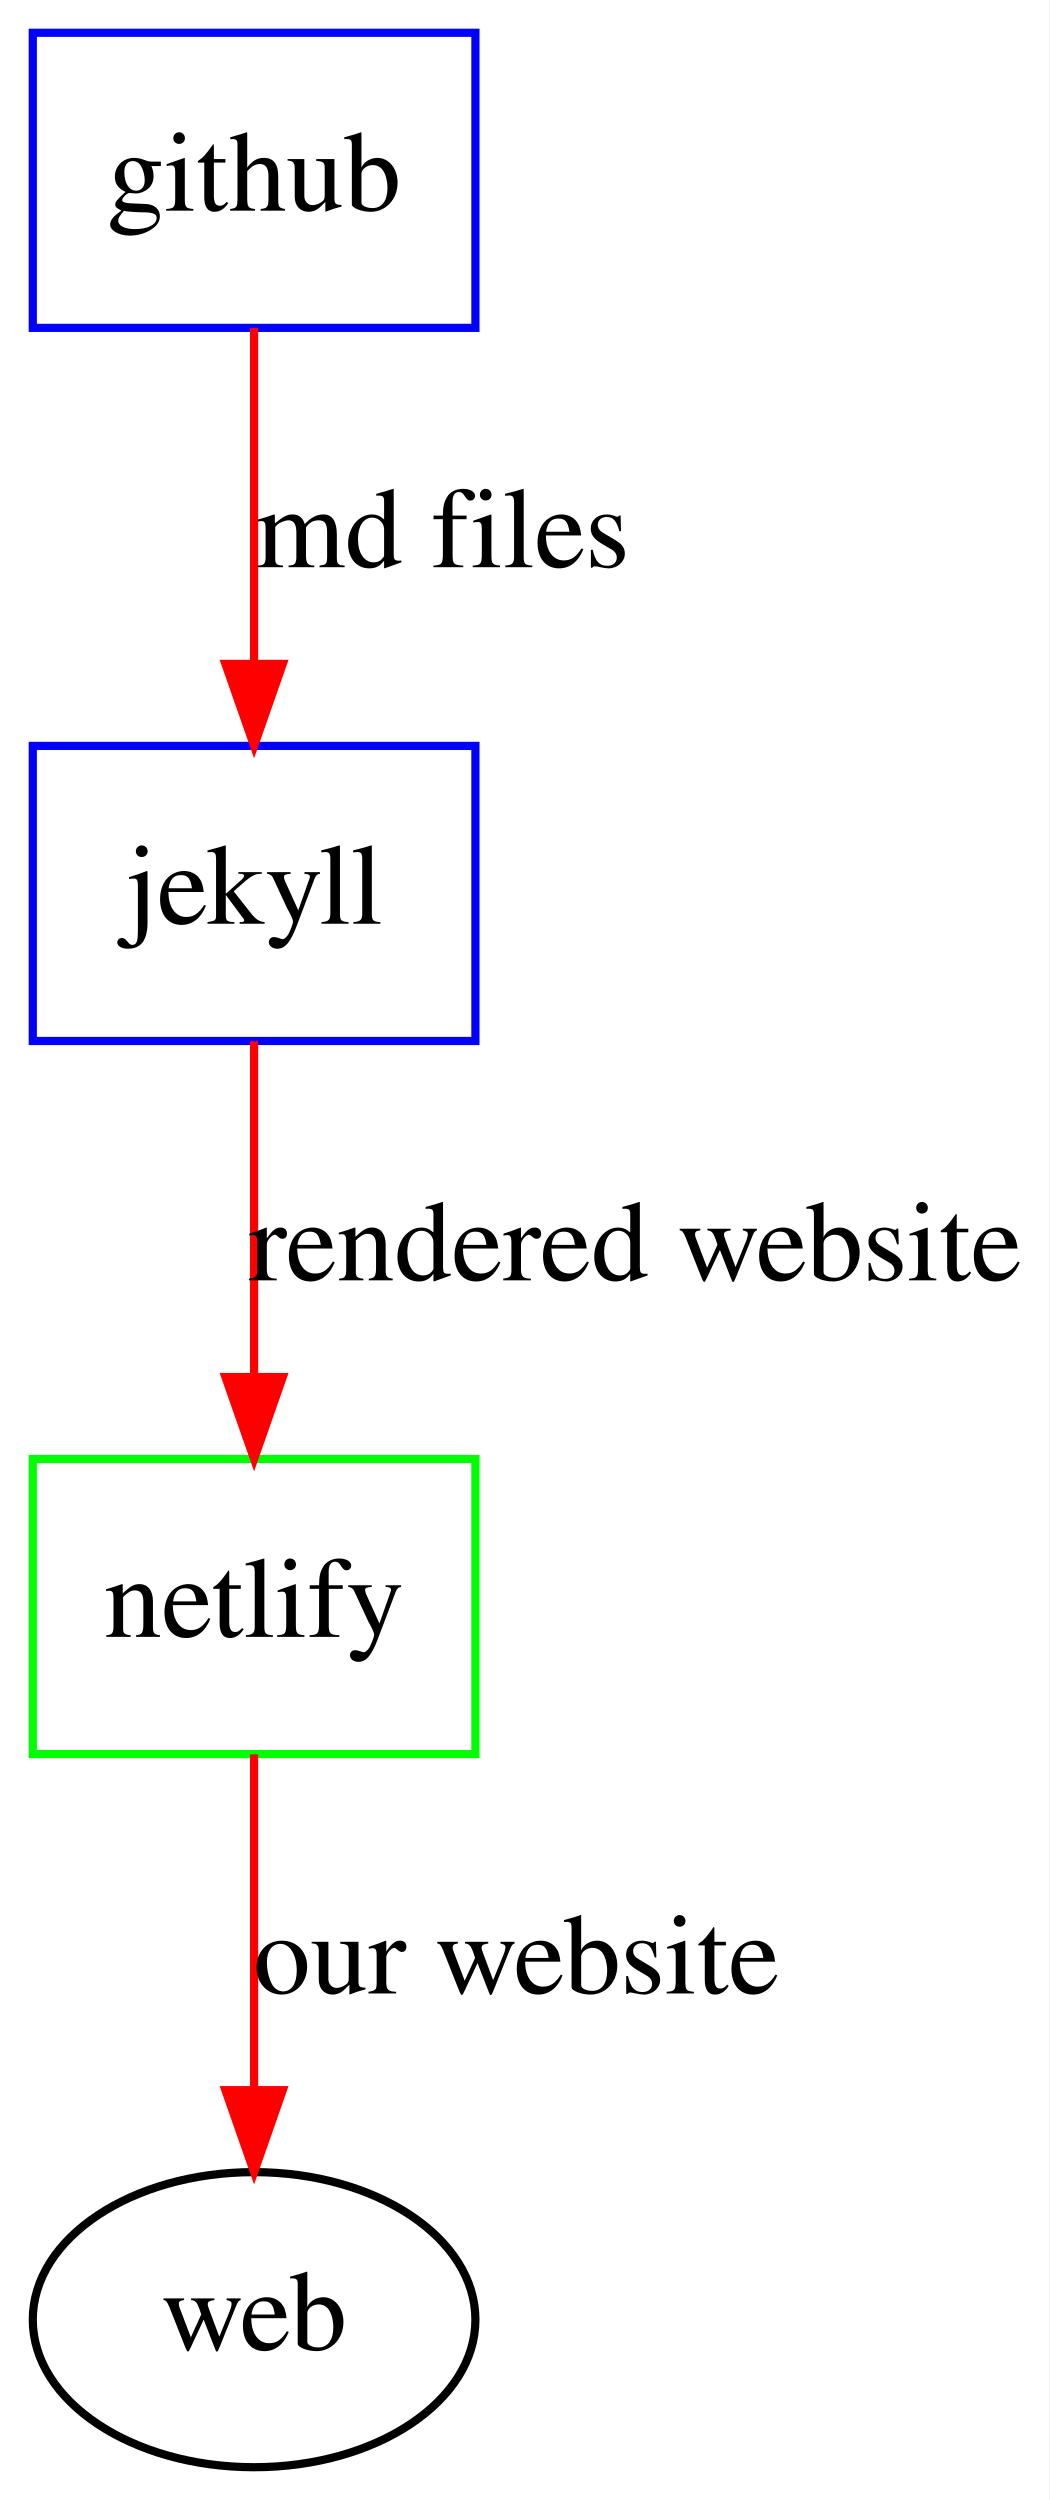
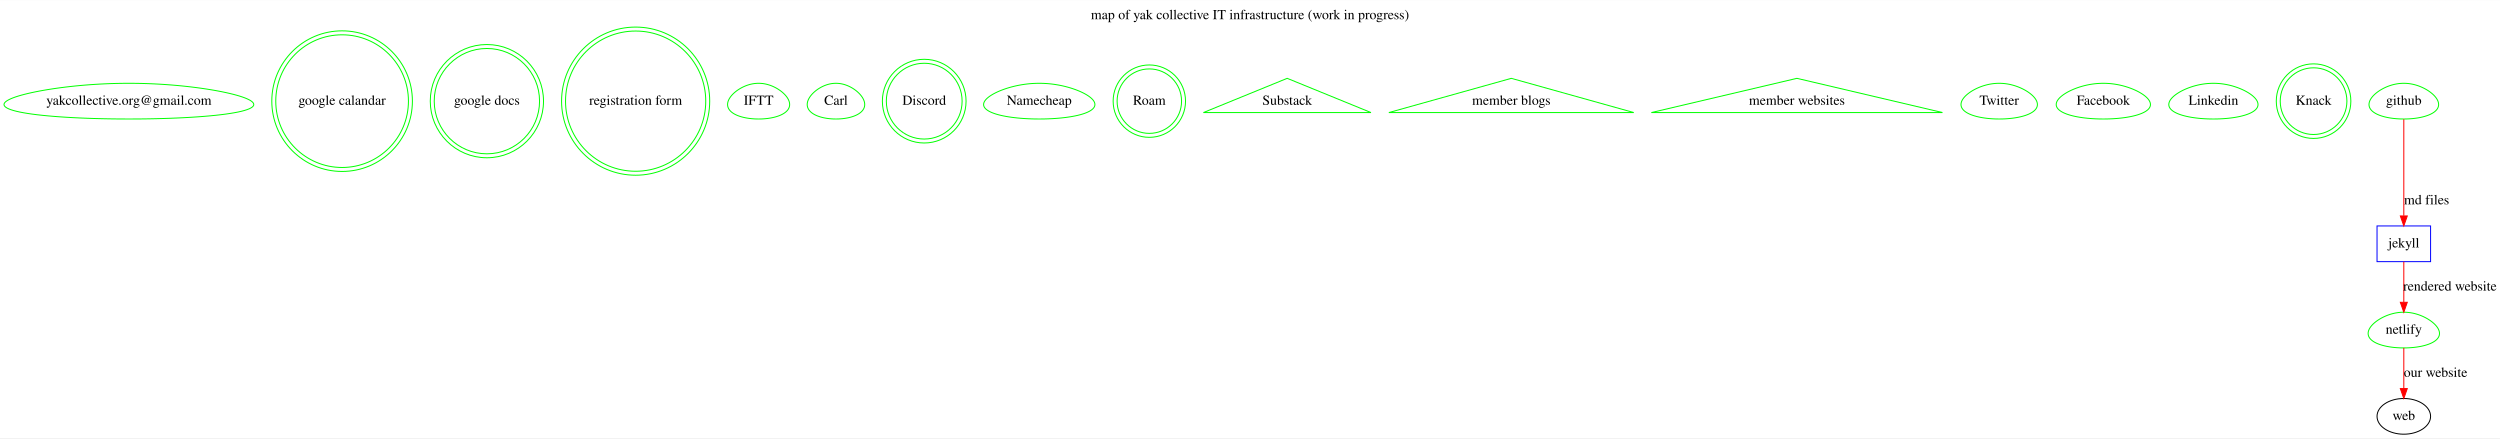
- <svg xmlns="http://www.w3.org/2000/svg" xmlns:xlink="http://www.w3.org/1999/xlink" width="128pt" height="305pt" viewBox="0.00 0.00 128.00 305.00">
-   <g id="graph0" class="graph" transform="scale(1 1) rotate(0) translate(4 301)">
-     <polygon fill="#ffffff" stroke="transparent" points="-4,4 -4,-301 124,-301 124,4 -4,4" />
+ <svg xmlns="http://www.w3.org/2000/svg" xmlns:xlink="http://www.w3.org/1999/xlink" width="2521pt" height="442pt" viewBox="0.00 0.00 2520.97 441.69">
+   <g id="graph0" class="graph" transform="scale(1 1) rotate(0) translate(4 437.6874)">
+     <polygon fill="#ffffff" stroke="transparent" points="-4,4 -4,-437.687 2516.971,-437.687 2516.971,4 -4,4" />
+     <text text-anchor="middle" x="1256.485" y="-418.487" font-family="Times,serif" font-size="14.00" fill="#000000">map of yak collective IT infrastructure (work in progress)</text>
    <g id="node1" class="node">
      <g id="a_node1">
-         <a xlink:href="https://tilnow.github.io/github.html" xlink:title="github">
-           <polygon fill="none" stroke="#0000ff" points="54,-297 0,-297 0,-261 54,-261 54,-297" />
-           <text text-anchor="middle" x="27" y="-275.3" font-family="Times,serif" font-size="14.00" fill="#000000">github</text>
+         <a xlink:href="https://tilnow.github.io/gmail.html" xlink:title="yakcollective.org@gmail.com">
+           <polygon fill="none" stroke="#00ff00" points="137.625,-317.893 145.341,-317.992 152.977,-318.139 160.503,-318.335 167.887,-318.579 175.099,-318.87 182.113,-319.208 188.899,-319.592 195.433,-320.02 201.69,-320.491 207.647,-321.004 213.285,-321.558 218.583,-322.152 223.526,-322.783 228.098,-323.449 232.287,-324.15 236.084,-324.882 239.478,-325.645 242.466,-326.435 245.042,-327.252 247.206,-328.092 248.957,-328.953 250.297,-329.833 251.233,-330.73 251.768,-331.64 251.913,-332.562 251.675,-333.493 251.065,-334.431 250.097,-335.372 248.783,-336.315 247.138,-337.257 245.177,-338.194 242.916,-339.125 240.371,-340.047 237.56,-340.958 234.499,-341.854 231.205,-342.734 227.696,-343.596 223.988,-344.435 220.098,-345.252 216.042,-346.043 211.835,-346.805 207.492,-347.538 203.028,-348.238 198.456,-348.905 193.788,-349.536 189.036,-350.129 184.21,-350.683 179.321,-351.197 174.378,-351.668 169.389,-352.096 164.361,-352.479 159.3,-352.817 154.214,-353.108 149.106,-353.352 143.981,-353.548 138.844,-353.696 133.698,-353.794 128.547,-353.844 123.395,-353.844 118.244,-353.794 113.098,-353.696 107.961,-353.548 102.836,-353.352 97.728,-353.108 92.641,-352.817 87.581,-352.479 82.553,-352.096 77.563,-351.668 72.62,-351.197 67.732,-350.683 62.906,-350.129 58.154,-349.536 53.486,-348.905 48.914,-348.238 44.45,-347.538 40.107,-346.805 35.9,-346.043 31.844,-345.252 27.954,-344.435 24.246,-343.596 20.737,-342.734 17.443,-341.854 14.382,-340.958 11.57,-340.047 9.026,-339.125 6.765,-338.194 4.804,-337.257 3.159,-336.315 1.845,-335.372 .876,-334.431 .267,-333.493 .029,-332.562 .173,-331.64 .709,-330.73 1.644,-329.833 2.985,-328.953 4.736,-328.092 6.9,-327.252 9.476,-326.435 12.463,-325.645 15.858,-324.882 19.654,-324.15 23.844,-323.449 28.416,-322.783 33.359,-322.152 38.657,-321.558 44.295,-321.004 50.252,-320.491 56.509,-320.02 63.043,-319.592 69.829,-319.208 76.843,-318.87 84.055,-318.579 91.439,-318.335 98.964,-318.139 106.601,-317.992 114.317,-317.893 122.081,-317.844 129.861,-317.844 137.625,-317.893" />
+           <text text-anchor="middle" x="125.971" y="-332.144" font-family="Times,serif" font-size="14.00" fill="#000000">yakcollective.org@gmail.com</text>
+         </a>
+       </g>
+     </g>
+     <g id="node2" class="node">
+       <g id="a_node2">
+         <a xlink:href="https://tilnow.github.io/calandar.html" xlink:title="google calandar">
+           <ellipse fill="none" stroke="#00ff00" cx="340.971" cy="-335.844" rx="66.891" ry="66.891" />
+           <ellipse fill="none" stroke="#00ff00" cx="340.971" cy="-335.844" rx="70.888" ry="70.888" />
+           <text text-anchor="middle" x="340.971" y="-332.144" font-family="Times,serif" font-size="14.00" fill="#000000">google calandar</text>
        </a>
      </g>
    </g>
    <g id="node3" class="node">
      <g id="a_node3">
+         <a xlink:href="https://tilnow.github.io/docs.html" xlink:title="google docs">
+           <ellipse fill="none" stroke="#00ff00" cx="486.971" cy="-335.844" rx="53.105" ry="53.105" />
+           <ellipse fill="none" stroke="#00ff00" cx="486.971" cy="-335.844" rx="57.091" ry="57.091" />
+           <text text-anchor="middle" x="486.971" y="-332.144" font-family="Times,serif" font-size="14.00" fill="#000000">google docs</text>
+         </a>
+       </g>
+     </g>
+     <g id="node4" class="node">
+       <g id="a_node4">
+         <a xlink:href="https://tilnow.github.io/forms.html" xlink:title="registration form">
+           <ellipse fill="none" stroke="#00ff00" cx="636.971" cy="-335.844" rx="70.696" ry="70.696" />
+           <ellipse fill="none" stroke="#00ff00" cx="636.971" cy="-335.844" rx="74.688" ry="74.688" />
+           <text text-anchor="middle" x="636.971" y="-332.144" font-family="Times,serif" font-size="14.00" fill="#000000">registration form</text>
+         </a>
+       </g>
+     </g>
+     <g id="node5" class="node">
+       <g id="a_node5">
+         <a xlink:href="https://tilnow.github.io/ifttt.html" xlink:title="IFTT">
+           <polygon fill="none" stroke="#00ff00" points="763.867,-317.893 765.784,-317.992 767.681,-318.139 769.551,-318.335 771.386,-318.579 773.178,-318.87 774.921,-319.208 776.607,-319.592 778.231,-320.02 779.785,-320.491 781.266,-321.004 782.667,-321.558 783.983,-322.152 785.211,-322.783 786.347,-323.449 787.388,-324.15 788.332,-324.882 789.175,-325.645 789.918,-326.435 790.558,-327.252 791.095,-328.092 791.53,-328.953 791.864,-329.833 792.096,-330.73 792.229,-331.64 792.265,-332.562 792.206,-333.493 792.054,-334.431 791.814,-335.372 791.487,-336.315 791.078,-337.257 790.591,-338.194 790.029,-339.125 789.397,-340.047 788.698,-340.958 787.938,-341.854 787.119,-342.734 786.247,-343.596 785.326,-344.435 784.36,-345.252 783.352,-346.043 782.306,-346.805 781.227,-347.538 780.118,-348.238 778.982,-348.905 777.822,-349.536 776.641,-350.129 775.442,-350.683 774.227,-351.197 772.999,-351.668 771.759,-352.096 770.51,-352.479 769.253,-352.817 767.989,-353.108 766.719,-353.352 765.446,-353.548 764.169,-353.696 762.891,-353.794 761.611,-353.844 760.331,-353.844 759.051,-353.794 757.772,-353.696 756.496,-353.548 755.222,-353.352 753.953,-353.108 752.689,-352.817 751.432,-352.479 750.182,-352.096 748.943,-351.668 747.714,-351.197 746.5,-350.683 745.301,-350.129 744.12,-349.536 742.96,-348.905 741.824,-348.238 740.715,-347.538 739.635,-346.805 738.59,-346.043 737.582,-345.252 736.616,-344.435 735.694,-343.596 734.822,-342.734 734.004,-341.854 733.243,-340.958 732.545,-340.047 731.912,-339.125 731.351,-338.194 730.863,-337.257 730.455,-336.315 730.128,-335.372 729.887,-334.431 729.736,-333.493 729.677,-332.562 729.713,-331.64 729.846,-330.73 730.078,-329.833 730.411,-328.953 730.846,-328.092 731.384,-327.252 732.024,-326.435 732.766,-325.645 733.61,-324.882 734.553,-324.15 735.594,-323.449 736.731,-322.783 737.959,-322.152 739.275,-321.558 740.676,-321.004 742.156,-320.491 743.711,-320.02 745.335,-319.592 747.021,-319.208 748.763,-318.87 750.556,-318.579 752.39,-318.335 754.26,-318.139 756.158,-317.992 758.075,-317.893 760.004,-317.844 761.938,-317.844 763.867,-317.893" />
+           <text text-anchor="middle" x="760.971" y="-332.144" font-family="Times,serif" font-size="14.00" fill="#000000">IFTT</text>
+         </a>
+       </g>
+     </g>
+     <g id="node6" class="node">
+       <g id="a_node6">
+         <a xlink:href="https://tilnow.github.io/carl.html" xlink:title="Carl">
+           <polygon fill="none" stroke="#00ff00" points="841.653,-317.893 843.429,-317.992 845.187,-318.139 846.919,-318.335 848.619,-318.579 850.279,-318.87 851.893,-319.208 853.456,-319.592 854.959,-320.02 856.4,-320.491 857.771,-321.004 859.068,-321.558 860.288,-322.152 861.426,-322.783 862.478,-323.449 863.443,-324.15 864.316,-324.882 865.098,-325.645 865.785,-326.435 866.378,-327.252 866.876,-328.092 867.279,-328.953 867.588,-329.833 867.803,-330.73 867.927,-331.64 867.96,-332.562 867.905,-333.493 867.765,-334.431 867.542,-335.372 867.24,-336.315 866.861,-337.257 866.409,-338.194 865.889,-339.125 865.303,-340.047 864.656,-340.958 863.952,-341.854 863.193,-342.734 862.386,-343.596 861.532,-344.435 860.637,-345.252 859.703,-346.043 858.735,-346.805 857.735,-347.538 856.708,-348.238 855.655,-348.905 854.581,-349.536 853.487,-350.129 852.376,-350.683 851.251,-351.197 850.113,-351.668 848.965,-352.096 847.807,-352.479 846.643,-352.817 845.472,-353.108 844.296,-353.352 843.116,-353.548 841.934,-353.696 840.749,-353.794 839.564,-353.844 838.378,-353.844 837.192,-353.794 836.008,-353.696 834.825,-353.548 833.646,-353.352 832.47,-353.108 831.299,-352.817 830.134,-352.479 828.977,-352.096 827.828,-351.668 826.691,-351.197 825.566,-350.683 824.455,-350.129 823.361,-349.536 822.287,-348.905 821.234,-348.238 820.207,-347.538 819.207,-346.805 818.239,-346.043 817.305,-345.252 816.409,-344.435 815.556,-343.596 814.748,-342.734 813.99,-341.854 813.286,-340.958 812.638,-340.047 812.053,-339.125 811.532,-338.194 811.081,-337.257 810.702,-336.315 810.4,-335.372 810.177,-334.431 810.037,-333.493 809.982,-332.562 810.015,-331.64 810.138,-330.73 810.354,-329.833 810.662,-328.953 811.065,-328.092 811.563,-327.252 812.156,-326.435 812.844,-325.645 813.625,-324.882 814.499,-324.15 815.463,-323.449 816.516,-322.783 817.654,-322.152 818.873,-321.558 820.171,-321.004 821.542,-320.491 822.982,-320.02 824.486,-319.592 826.048,-319.208 827.663,-318.87 829.323,-318.579 831.022,-318.335 832.755,-318.139 834.512,-317.992 836.288,-317.893 838.075,-317.844 839.866,-317.844 841.653,-317.893" />
+           <text text-anchor="middle" x="838.971" y="-332.144" font-family="Times,serif" font-size="14.00" fill="#000000">Carl</text>
+         </a>
+       </g>
+     </g>
+     <g id="node7" class="node">
+       <g id="a_node7">
+         <a xlink:href="https://tilnow.github.io/discord.html" xlink:title="Discord">
+           <ellipse fill="none" stroke="#00ff00" cx="927.971" cy="-335.844" rx="38.208" ry="38.208" />
+           <ellipse fill="none" stroke="#00ff00" cx="927.971" cy="-335.844" rx="42.194" ry="42.194" />
+           <text text-anchor="middle" x="927.971" y="-332.144" font-family="Times,serif" font-size="14.00" fill="#000000">Discord</text>
+         </a>
+       </g>
+     </g>
+     <g id="node8" class="node">
+       <g id="a_node8">
+         <a xlink:href="https://tilnow.github.io/dns.html" xlink:title="Namecheap">
+           <polygon fill="none" stroke="#00ff00" points="1049.165,-317.893 1052.603,-317.992 1056.007,-318.139 1059.361,-318.335 1062.651,-318.579 1065.866,-318.87 1068.991,-319.208 1072.016,-319.592 1074.928,-320.02 1077.716,-320.491 1080.371,-321.004 1082.884,-321.558 1085.245,-322.152 1087.448,-322.783 1089.486,-323.449 1091.353,-324.15 1093.044,-324.882 1094.557,-325.645 1095.889,-326.435 1097.037,-327.252 1098.001,-328.092 1098.781,-328.953 1099.379,-329.833 1099.796,-330.73 1100.035,-331.64 1100.099,-332.562 1099.993,-333.493 1099.721,-334.431 1099.29,-335.372 1098.704,-336.315 1097.971,-337.257 1097.097,-338.194 1096.089,-339.125 1094.955,-340.047 1093.702,-340.958 1092.338,-341.854 1090.87,-342.734 1089.306,-343.596 1087.654,-344.435 1085.92,-345.252 1084.112,-346.043 1082.237,-346.805 1080.302,-347.538 1078.313,-348.238 1076.275,-348.905 1074.195,-349.536 1072.077,-350.129 1069.926,-350.683 1067.747,-351.197 1065.544,-351.668 1063.321,-352.096 1061.08,-352.479 1058.825,-352.817 1056.558,-353.108 1054.281,-353.352 1051.997,-353.548 1049.708,-353.696 1047.415,-353.794 1045.119,-353.844 1042.823,-353.844 1040.527,-353.794 1038.234,-353.696 1035.944,-353.548 1033.66,-353.352 1031.384,-353.108 1029.117,-352.817 1026.862,-352.479 1024.621,-352.096 1022.397,-351.668 1020.194,-351.197 1018.016,-350.683 1015.865,-350.129 1013.747,-349.536 1011.667,-348.905 1009.629,-348.238 1007.64,-347.538 1005.704,-346.805 1003.829,-346.043 1002.022,-345.252 1000.288,-344.435 998.635,-343.596 997.072,-342.734 995.604,-341.854 994.239,-340.958 992.986,-340.047 991.852,-339.125 990.845,-338.194 989.971,-337.257 989.237,-336.315 988.652,-335.372 988.221,-334.431 987.949,-333.493 987.843,-332.562 987.907,-331.64 988.146,-330.73 988.563,-329.833 989.16,-328.953 989.941,-328.092 990.905,-327.252 992.053,-326.435 993.384,-325.645 994.897,-324.882 996.589,-324.15 998.456,-323.449 1000.494,-322.783 1002.697,-322.152 1005.058,-321.558 1007.571,-321.004 1010.226,-320.491 1013.014,-320.02 1015.926,-319.592 1018.95,-319.208 1022.076,-318.87 1025.291,-318.579 1028.581,-318.335 1031.935,-318.139 1035.338,-317.992 1038.777,-317.893 1042.237,-317.844 1045.705,-317.844 1049.165,-317.893" />
+           <text text-anchor="middle" x="1043.971" y="-332.144" font-family="Times,serif" font-size="14.00" fill="#000000">Namecheap</text>
+         </a>
+       </g>
+     </g>
+     <g id="node9" class="node">
+       <g id="a_node9">
+         <a xlink:href="https://tilnow.github.io/roam.html" xlink:title="Roam">
+           <ellipse fill="none" stroke="#00ff00" cx="1154.971" cy="-335.844" rx="32.495" ry="32.495" />
+           <ellipse fill="none" stroke="#00ff00" cx="1154.971" cy="-335.844" rx="36.494" ry="36.494" />
+           <text text-anchor="middle" x="1154.971" y="-332.144" font-family="Times,serif" font-size="14.00" fill="#000000">Roam</text>
+         </a>
+       </g>
+     </g>
+     <g id="node10" class="node">
+       <g id="a_node10">
+         <a xlink:href="https://tilnow.github.io/substack.html" xlink:title="Substack">
+           <polygon fill="none" stroke="#00ff00" points="1293.971,-358.844 1209.486,-324.344 1378.456,-324.344 1293.971,-358.844" />
+           <text text-anchor="middle" x="1293.971" y="-332.144" font-family="Times,serif" font-size="14.00" fill="#000000">Substack</text>
+         </a>
+       </g>
+     </g>
+     <g id="node11" class="node">
+       <g id="a_node11">
+         <a xlink:href="https://tilnow.github.io/blogs.html" xlink:title="member blogs">
+           <polygon fill="none" stroke="#00ff00" points="1519.971,-358.844 1396.493,-324.344 1643.449,-324.344 1519.971,-358.844" />
+           <text text-anchor="middle" x="1519.971" y="-332.144" font-family="Times,serif" font-size="14.00" fill="#000000">member blogs</text>
+         </a>
+       </g>
+     </g>
+     <g id="node12" class="node">
+       <g id="a_node12">
+         <a xlink:href="https://tilnow.github.io/websites.html" xlink:title="member websites">
+           <polygon fill="none" stroke="#00ff00" points="1807.971,-358.844 1661.197,-324.344 1954.745,-324.344 1807.971,-358.844" />
+           <text text-anchor="middle" x="1807.971" y="-332.144" font-family="Times,serif" font-size="14.00" fill="#000000">member websites</text>
+         </a>
+       </g>
+     </g>
+     <g id="node13" class="node">
+       <g id="a_node13">
+         <a xlink:href="https://tilnow.github.io/twitter.html" xlink:title="Twitter">
+           <polygon fill="none" stroke="#00ff00" points="2015.535,-317.893 2017.896,-317.992 2020.231,-318.139 2022.533,-318.335 2024.792,-318.579 2026.998,-318.87 2029.143,-319.208 2031.219,-319.592 2033.217,-320.02 2035.131,-320.491 2036.953,-321.004 2038.678,-321.558 2040.298,-322.152 2041.81,-322.783 2043.209,-323.449 2044.49,-324.15 2045.651,-324.882 2046.69,-325.645 2047.603,-326.435 2048.391,-327.252 2049.053,-328.092 2049.589,-328.953 2049.999,-329.833 2050.285,-330.73 2050.449,-331.64 2050.493,-332.562 2050.42,-333.493 2050.234,-334.431 2049.938,-335.372 2049.536,-336.315 2049.032,-337.257 2048.433,-338.194 2047.741,-339.125 2046.963,-340.047 2046.103,-340.958 2045.166,-341.854 2044.159,-342.734 2043.086,-343.596 2041.951,-344.435 2040.762,-345.252 2039.521,-346.043 2038.234,-346.805 2036.906,-347.538 2035.541,-348.238 2034.142,-348.905 2032.714,-349.536 2031.261,-350.129 2029.785,-350.683 2028.289,-351.197 2026.777,-351.668 2025.251,-352.096 2023.713,-352.479 2022.166,-352.817 2020.61,-353.108 2019.047,-353.352 2017.48,-353.548 2015.908,-353.696 2014.334,-353.794 2012.759,-353.844 2011.183,-353.844 2009.607,-353.794 2008.033,-353.696 2006.462,-353.548 2004.895,-353.352 2003.332,-353.108 2001.776,-352.817 2000.228,-352.479 1998.69,-352.096 1997.164,-351.668 1995.652,-351.197 1994.157,-350.683 1992.681,-350.129 1991.228,-349.536 1989.8,-348.905 1988.401,-348.238 1987.036,-347.538 1985.707,-346.805 1984.421,-346.043 1983.18,-345.252 1981.99,-344.435 1980.856,-343.596 1979.783,-342.734 1978.775,-341.854 1977.839,-340.958 1976.979,-340.047 1976.201,-339.125 1975.509,-338.194 1974.909,-337.257 1974.406,-336.315 1974.004,-335.372 1973.708,-334.431 1973.522,-333.493 1973.449,-332.562 1973.493,-331.64 1973.657,-330.73 1973.943,-329.833 1974.353,-328.953 1974.889,-328.092 1975.55,-327.252 1976.338,-326.435 1977.252,-325.645 1978.291,-324.882 1979.452,-324.15 1980.733,-323.449 1982.132,-322.783 1983.643,-322.152 1985.264,-321.558 1986.988,-321.004 1988.811,-320.491 1990.725,-320.02 1992.723,-319.592 1994.799,-319.208 1996.944,-318.87 1999.15,-318.579 2001.409,-318.335 2003.71,-318.139 2006.046,-317.992 2008.406,-317.893 2010.781,-317.844 2013.161,-317.844 2015.535,-317.893" />
+           <text text-anchor="middle" x="2011.971" y="-332.144" font-family="Times,serif" font-size="14.00" fill="#000000">Twitter</text>
+         </a>
+       </g>
+     </g>
+     <g id="node14" class="node">
+       <g id="a_node14">
+         <a xlink:href="https://tilnow.github.io/facebook.html" xlink:title="Facebook">
+           <polygon fill="none" stroke="#00ff00" points="2121.368,-317.893 2124.279,-317.992 2127.16,-318.139 2130,-318.335 2132.785,-318.579 2135.507,-318.87 2138.153,-319.208 2140.713,-319.592 2143.179,-320.02 2145.539,-320.491 2147.787,-321.004 2149.914,-321.558 2151.913,-322.152 2153.778,-322.783 2155.503,-323.449 2157.084,-324.15 2158.516,-324.882 2159.797,-325.645 2160.924,-326.435 2161.896,-327.252 2162.713,-328.092 2163.373,-328.953 2163.879,-329.833 2164.232,-330.73 2164.434,-331.64 2164.488,-332.562 2164.399,-333.493 2164.169,-334.431 2163.803,-335.372 2163.308,-336.315 2162.687,-337.257 2161.947,-338.194 2161.094,-339.125 2160.134,-340.047 2159.073,-340.958 2157.918,-341.854 2156.675,-342.734 2155.352,-343.596 2153.952,-344.435 2152.485,-345.252 2150.954,-346.043 2149.367,-346.805 2147.729,-347.538 2146.044,-348.238 2144.319,-348.905 2142.558,-349.536 2140.765,-350.129 2138.944,-350.683 2137.1,-351.197 2135.235,-351.668 2133.352,-352.096 2131.455,-352.479 2129.546,-352.817 2127.627,-353.108 2125.7,-353.352 2123.766,-353.548 2121.828,-353.696 2119.886,-353.794 2117.943,-353.844 2115.999,-353.844 2114.055,-353.794 2112.114,-353.696 2110.176,-353.548 2108.242,-353.352 2106.315,-353.108 2104.396,-352.817 2102.486,-352.479 2100.589,-352.096 2098.707,-351.668 2096.842,-351.197 2094.997,-350.683 2093.177,-350.129 2091.384,-349.536 2089.622,-348.905 2087.897,-348.238 2086.213,-347.538 2084.575,-346.805 2082.987,-346.043 2081.457,-345.252 2079.989,-344.435 2078.59,-343.596 2077.266,-342.734 2076.023,-341.854 2074.869,-340.958 2073.808,-340.047 2072.848,-339.125 2071.995,-338.194 2071.255,-337.257 2070.634,-336.315 2070.138,-335.372 2069.773,-334.431 2069.543,-333.493 2069.453,-332.562 2069.508,-331.64 2069.71,-330.73 2070.063,-329.833 2070.569,-328.953 2071.229,-328.092 2072.046,-327.252 2073.017,-326.435 2074.145,-325.645 2075.425,-324.882 2076.858,-324.15 2078.439,-323.449 2080.164,-322.783 2082.028,-322.152 2084.028,-321.558 2086.155,-321.004 2088.402,-320.491 2090.763,-320.02 2093.228,-319.592 2095.789,-319.208 2098.435,-318.87 2101.156,-318.579 2103.942,-318.335 2106.781,-318.139 2109.662,-317.992 2112.574,-317.893 2115.503,-317.844 2118.439,-317.844 2121.368,-317.893" />
+           <text text-anchor="middle" x="2116.971" y="-332.144" font-family="Times,serif" font-size="14.00" fill="#000000">Facebook</text>
+         </a>
+       </g>
+     </g>
+     <g id="node15" class="node">
+       <g id="a_node15">
+         <a xlink:href="https://tilnow.github.io/linkedin.html" xlink:title="Linkedin">
+           <polygon fill="none" stroke="#00ff00" points="2232.133,-317.893 2234.889,-317.992 2237.616,-318.139 2240.304,-318.335 2242.941,-318.579 2245.517,-318.87 2248.021,-319.208 2250.445,-319.592 2252.779,-320.02 2255.013,-320.491 2257.141,-321.004 2259.154,-321.558 2261.047,-322.152 2262.812,-322.783 2264.445,-323.449 2265.941,-324.15 2267.297,-324.882 2268.509,-325.645 2269.576,-326.435 2270.496,-327.252 2271.269,-328.092 2271.894,-328.953 2272.373,-329.833 2272.707,-330.73 2272.899,-331.64 2272.95,-332.562 2272.865,-333.493 2272.648,-334.431 2272.302,-335.372 2271.832,-336.315 2271.245,-337.257 2270.544,-338.194 2269.737,-339.125 2268.828,-340.047 2267.824,-340.958 2266.731,-341.854 2265.555,-342.734 2264.301,-343.596 2262.977,-344.435 2261.588,-345.252 2260.139,-346.043 2258.637,-346.805 2257.086,-347.538 2255.491,-348.238 2253.858,-348.905 2252.191,-349.536 2250.494,-350.129 2248.771,-350.683 2247.025,-351.197 2245.259,-351.668 2243.477,-352.096 2241.682,-352.479 2239.874,-352.817 2238.058,-353.108 2236.233,-353.352 2234.403,-353.548 2232.568,-353.696 2230.731,-353.794 2228.891,-353.844 2227.051,-353.844 2225.211,-353.794 2223.373,-353.696 2221.539,-353.548 2219.709,-353.352 2217.884,-353.108 2216.067,-352.817 2214.26,-352.479 2212.464,-352.096 2210.682,-351.668 2208.917,-351.197 2207.171,-350.683 2205.448,-350.129 2203.751,-349.536 2202.083,-348.905 2200.45,-348.238 2198.856,-347.538 2197.305,-346.805 2195.803,-346.043 2194.354,-345.252 2192.965,-344.435 2191.64,-343.596 2190.387,-342.734 2189.211,-341.854 2188.118,-340.958 2187.114,-340.047 2186.205,-339.125 2185.397,-338.194 2184.697,-337.257 2184.109,-336.315 2183.64,-335.372 2183.294,-334.431 2183.077,-333.493 2182.992,-332.562 2183.043,-331.64 2183.235,-330.73 2183.568,-329.833 2184.047,-328.953 2184.673,-328.092 2185.445,-327.252 2186.365,-326.435 2187.432,-325.645 2188.645,-324.882 2190.001,-324.15 2191.497,-323.449 2193.13,-322.783 2194.895,-322.152 2196.787,-321.558 2198.801,-321.004 2200.928,-320.491 2203.163,-320.02 2205.497,-319.592 2207.92,-319.208 2210.425,-318.87 2213.001,-318.579 2215.638,-318.335 2218.326,-318.139 2221.053,-317.992 2223.809,-317.893 2226.581,-317.844 2229.36,-317.844 2232.133,-317.893" />
+           <text text-anchor="middle" x="2227.971" y="-332.144" font-family="Times,serif" font-size="14.00" fill="#000000">Linkedin</text>
+         </a>
+       </g>
+     </g>
+     <g id="node16" class="node">
+       <g id="a_node16">
+         <a xlink:href="https://tilnow.github.io/knack.html" xlink:title="Knack">
+           <ellipse fill="none" stroke="#00ff00" cx="2328.971" cy="-335.844" rx="33.617" ry="33.617" />
+           <ellipse fill="none" stroke="#00ff00" cx="2328.971" cy="-335.844" rx="37.595" ry="37.595" />
+           <text text-anchor="middle" x="2328.971" y="-332.144" font-family="Times,serif" font-size="14.00" fill="#000000">Knack</text>
+         </a>
+       </g>
+     </g>
+     <g id="node17" class="node">
+       <g id="a_node17">
+         <a xlink:href="https://tilnow.github.io/github.html" xlink:title="github">
+           <polygon fill="none" stroke="#00ff00" points="2423.219,-317.893 2425.369,-317.992 2427.498,-318.139 2429.595,-318.335 2431.653,-318.579 2433.663,-318.87 2435.618,-319.208 2437.509,-319.592 2439.33,-320.02 2441.074,-320.491 2442.734,-321.004 2444.305,-321.558 2445.782,-322.152 2447.16,-322.783 2448.434,-323.449 2449.602,-324.15 2450.66,-324.882 2451.606,-325.645 2452.438,-326.435 2453.156,-327.252 2453.759,-328.092 2454.247,-328.953 2454.621,-329.833 2454.881,-330.73 2455.031,-331.64 2455.071,-332.562 2455.005,-333.493 2454.835,-334.431 2454.565,-335.372 2454.199,-336.315 2453.74,-337.257 2453.194,-338.194 2452.564,-339.125 2451.854,-340.047 2451.071,-340.958 2450.218,-341.854 2449.3,-342.734 2448.322,-343.596 2447.288,-344.435 2446.204,-345.252 2445.074,-346.043 2443.901,-346.805 2442.691,-347.538 2441.447,-348.238 2440.173,-348.905 2438.872,-349.536 2437.547,-350.129 2436.202,-350.683 2434.84,-351.197 2433.462,-351.668 2432.072,-352.096 2430.67,-352.479 2429.26,-352.817 2427.842,-353.108 2426.419,-353.352 2424.99,-353.548 2423.559,-353.696 2422.124,-353.794 2420.689,-353.844 2419.253,-353.844 2417.817,-353.794 2416.383,-353.696 2414.952,-353.548 2413.523,-353.352 2412.099,-353.108 2410.682,-352.817 2409.271,-352.479 2407.87,-352.096 2406.48,-351.668 2405.102,-351.197 2403.74,-350.683 2402.395,-350.129 2401.07,-349.536 2399.769,-348.905 2398.495,-348.238 2397.251,-347.538 2396.04,-346.805 2394.868,-346.043 2393.738,-345.252 2392.653,-344.435 2391.62,-343.596 2390.642,-342.734 2389.724,-341.854 2388.871,-340.958 2388.087,-340.047 2387.378,-339.125 2386.748,-338.194 2386.201,-337.257 2385.743,-336.315 2385.377,-335.372 2385.107,-334.431 2384.937,-333.493 2384.871,-332.562 2384.911,-331.64 2385.06,-330.73 2385.321,-329.833 2385.695,-328.953 2386.182,-328.092 2386.785,-327.252 2387.503,-326.435 2388.336,-325.645 2389.282,-324.882 2390.34,-324.15 2391.508,-323.449 2392.782,-322.783 2394.16,-322.152 2395.636,-321.558 2397.207,-321.004 2398.868,-320.491 2400.612,-320.02 2402.433,-319.592 2404.324,-319.208 2406.279,-318.87 2408.289,-318.579 2410.347,-318.335 2412.444,-318.139 2414.572,-317.992 2416.723,-317.893 2418.887,-317.844 2421.055,-317.844 2423.219,-317.893" />
+           <text text-anchor="middle" x="2419.971" y="-332.144" font-family="Times,serif" font-size="14.00" fill="#000000">github</text>
+         </a>
+       </g>
+     </g>
+     <g id="node19" class="node">
+       <g id="a_node19">
        <a xlink:href="https://tilnow.github.io/jekyll.html" xlink:title="jekyll">
-           <polygon fill="none" stroke="#0000ff" points="54,-210 0,-210 0,-174 54,-174 54,-210" />
-           <text text-anchor="middle" x="27" y="-188.3" font-family="Times,serif" font-size="14.00" fill="#000000">jekyll</text>
+           <polygon fill="none" stroke="#0000ff" points="2446.971,-210 2392.971,-210 2392.971,-174 2446.971,-174 2446.971,-210" />
+           <text text-anchor="middle" x="2419.971" y="-188.3" font-family="Times,serif" font-size="14.00" fill="#000000">jekyll</text>
        </a>
      </g>
    </g>
    <g id="edge1" class="edge">
      <g id="a_edge1">
        <a xlink:href="https://tilnow.github.io/mdfiles.html" xlink:title="md files">
-           <path fill="none" stroke="#ff0000" d="M27,-260.974C27,-249.192 27,-233.561 27,-220.158" />
-           <polygon fill="#ff0000" stroke="#ff0000" points="30.5,-220.003 27,-210.003 23.5,-220.003 30.5,-220.003" />
+           <path fill="none" stroke="#ff0000" d="M2419.971,-317.626C2419.971,-293.091 2419.971,-249.185 2419.971,-220.323" />
+           <polygon fill="#ff0000" stroke="#ff0000" points="2423.471,-220.07 2419.971,-210.07 2416.471,-220.07 2423.471,-220.07" />
        </a>
      </g>
      <g id="a_edge1-label">
        <a xlink:href="https://tilnow.github.io/mdfiles.html" xlink:title="md files">
-           <text text-anchor="middle" x="50" y="-231.8" font-family="Times,serif" font-size="14.00" fill="#000000">md files</text>
-         </a>
-       </g>
-     </g>
-     <g id="node2" class="node">
-       <g id="a_node2">
+           <text text-anchor="middle" x="2442.971" y="-231.8" font-family="Times,serif" font-size="14.00" fill="#000000">md files</text>
+         </a>
+       </g>
+     </g>
+     <g id="node18" class="node">
+       <g id="a_node18">
        <a xlink:href="https://tilnow.github.io/netlify.html" xlink:title="netlify">
-           <polygon fill="none" stroke="#00ff00" points="54,-123 0,-123 0,-87 54,-87 54,-123" />
-           <text text-anchor="middle" x="27" y="-101.3" font-family="Times,serif" font-size="14.00" fill="#000000">netlify</text>
-         </a>
-       </g>
-     </g>
-     <g id="node4" class="node">
-       <ellipse fill="none" stroke="#000000" cx="27" cy="-18" rx="27" ry="18" />
-       <text text-anchor="middle" x="27" y="-14.3" font-family="Times,serif" font-size="14.00" fill="#000000">web</text>
+           <polygon fill="none" stroke="#00ff00" points="2423.301,-87.049 2425.505,-87.148 2427.687,-87.295 2429.837,-87.491 2431.947,-87.735 2434.008,-88.027 2436.011,-88.365 2437.95,-88.748 2439.817,-89.176 2441.605,-89.647 2443.307,-90.161 2444.918,-90.715 2446.431,-91.308 2447.844,-91.939 2449.15,-92.605 2450.347,-93.306 2451.432,-94.038 2452.402,-94.801 2453.255,-95.592 2453.991,-96.408 2454.609,-97.248 2455.11,-98.109 2455.493,-98.989 2455.76,-99.886 2455.913,-100.796 2455.954,-101.719 2455.886,-102.65 2455.712,-103.587 2455.436,-104.529 2455.06,-105.471 2454.59,-106.413 2454.03,-107.35 2453.384,-108.281 2452.657,-109.204 2451.853,-110.114 2450.979,-111.011 2450.038,-111.891 2449.035,-112.752 2447.976,-113.592 2446.864,-114.408 2445.705,-115.199 2444.503,-115.962 2443.263,-116.694 2441.987,-117.395 2440.681,-118.061 2439.347,-118.692 2437.989,-119.285 2436.611,-119.839 2435.214,-120.353 2433.802,-120.824 2432.376,-121.252 2430.939,-121.635 2429.494,-121.973 2428.04,-122.265 2426.581,-122.509 2425.117,-122.705 2423.649,-122.852 2422.179,-122.951 2420.707,-123 2419.235,-123 2417.763,-122.951 2416.293,-122.852 2414.825,-122.705 2413.361,-122.509 2411.901,-122.265 2410.448,-121.973 2409.002,-121.635 2407.566,-121.252 2406.14,-120.824 2404.728,-120.353 2403.331,-119.839 2401.952,-119.285 2400.595,-118.692 2399.261,-118.061 2397.954,-117.395 2396.679,-116.694 2395.438,-115.962 2394.236,-115.199 2393.077,-114.408 2391.966,-113.592 2390.907,-112.752 2389.904,-111.891 2388.963,-111.011 2388.088,-110.114 2387.285,-109.204 2386.558,-108.281 2385.912,-107.35 2385.352,-106.413 2384.882,-105.471 2384.506,-104.529 2384.23,-103.587 2384.055,-102.65 2383.988,-101.719 2384.029,-100.796 2384.182,-99.886 2384.449,-98.989 2384.832,-98.109 2385.332,-97.248 2385.95,-96.408 2386.687,-95.592 2387.54,-94.801 2388.51,-94.038 2389.595,-93.306 2390.792,-92.605 2392.098,-91.939 2393.51,-91.308 2395.024,-90.715 2396.635,-90.161 2398.337,-89.647 2400.125,-89.176 2401.991,-88.748 2403.93,-88.365 2405.934,-88.027 2407.995,-87.735 2410.105,-87.491 2412.255,-87.295 2414.436,-87.148 2416.641,-87.049 2418.859,-87 2421.082,-87 2423.301,-87.049" />
+           <text text-anchor="middle" x="2419.971" y="-101.3" font-family="Times,serif" font-size="14.00" fill="#000000">netlify</text>
+         </a>
+       </g>
+     </g>
+     <g id="node20" class="node">
+       <ellipse fill="none" stroke="#000000" cx="2419.971" cy="-18" rx="27" ry="18" />
+       <text text-anchor="middle" x="2419.971" y="-14.3" font-family="Times,serif" font-size="14.00" fill="#000000">web</text>
    </g>
    <g id="edge3" class="edge">
      <g id="a_edge3">
        <a xlink:href="https://tilnow.github.io/website.html" xlink:title="our website">
-           <path fill="none" stroke="#ff0000" d="M27,-86.974C27,-75.192 27,-59.561 27,-46.158" />
-           <polygon fill="#ff0000" stroke="#ff0000" points="30.5,-46.003 27,-36.003 23.5,-46.003 30.5,-46.003" />
+           <path fill="none" stroke="#ff0000" d="M2419.971,-86.974C2419.971,-75.192 2419.971,-59.561 2419.971,-46.158" />
+           <polygon fill="#ff0000" stroke="#ff0000" points="2423.471,-46.003 2419.971,-36.003 2416.471,-46.003 2423.471,-46.003" />
        </a>
      </g>
      <g id="a_edge3-label">
        <a xlink:href="https://tilnow.github.io/website.html" xlink:title="our website">
-           <text text-anchor="middle" x="59" y="-57.8" font-family="Times,serif" font-size="14.00" fill="#000000">our website</text>
+           <text text-anchor="middle" x="2451.971" y="-57.8" font-family="Times,serif" font-size="14.00" fill="#000000">our website</text>
        </a>
      </g>
    </g>
    <g id="edge2" class="edge">
      <g id="a_edge2">
        <a xlink:href="https://tilnow.github.io/rendered website.html" xlink:title="rendered website">
-           <path fill="none" stroke="#ff0000" d="M27,-173.974C27,-162.192 27,-146.561 27,-133.158" />
-           <polygon fill="#ff0000" stroke="#ff0000" points="30.5,-133.003 27,-123.003 23.5,-133.003 30.5,-133.003" />
+           <path fill="none" stroke="#ff0000" d="M2419.971,-173.974C2419.971,-162.192 2419.971,-146.561 2419.971,-133.158" />
+           <polygon fill="#ff0000" stroke="#ff0000" points="2423.471,-133.003 2419.971,-123.003 2416.471,-133.003 2423.471,-133.003" />
        </a>
      </g>
      <g id="a_edge2-label">
        <a xlink:href="https://tilnow.github.io/rendered website.html" xlink:title="rendered website">
-           <text text-anchor="middle" x="73.5" y="-144.8" font-family="Times,serif" font-size="14.00" fill="#000000">rendered website</text>
+           <text text-anchor="middle" x="2466.471" y="-144.8" font-family="Times,serif" font-size="14.00" fill="#000000">rendered website</text>
        </a>
      </g>
    </g>
  </g>
</svg>
